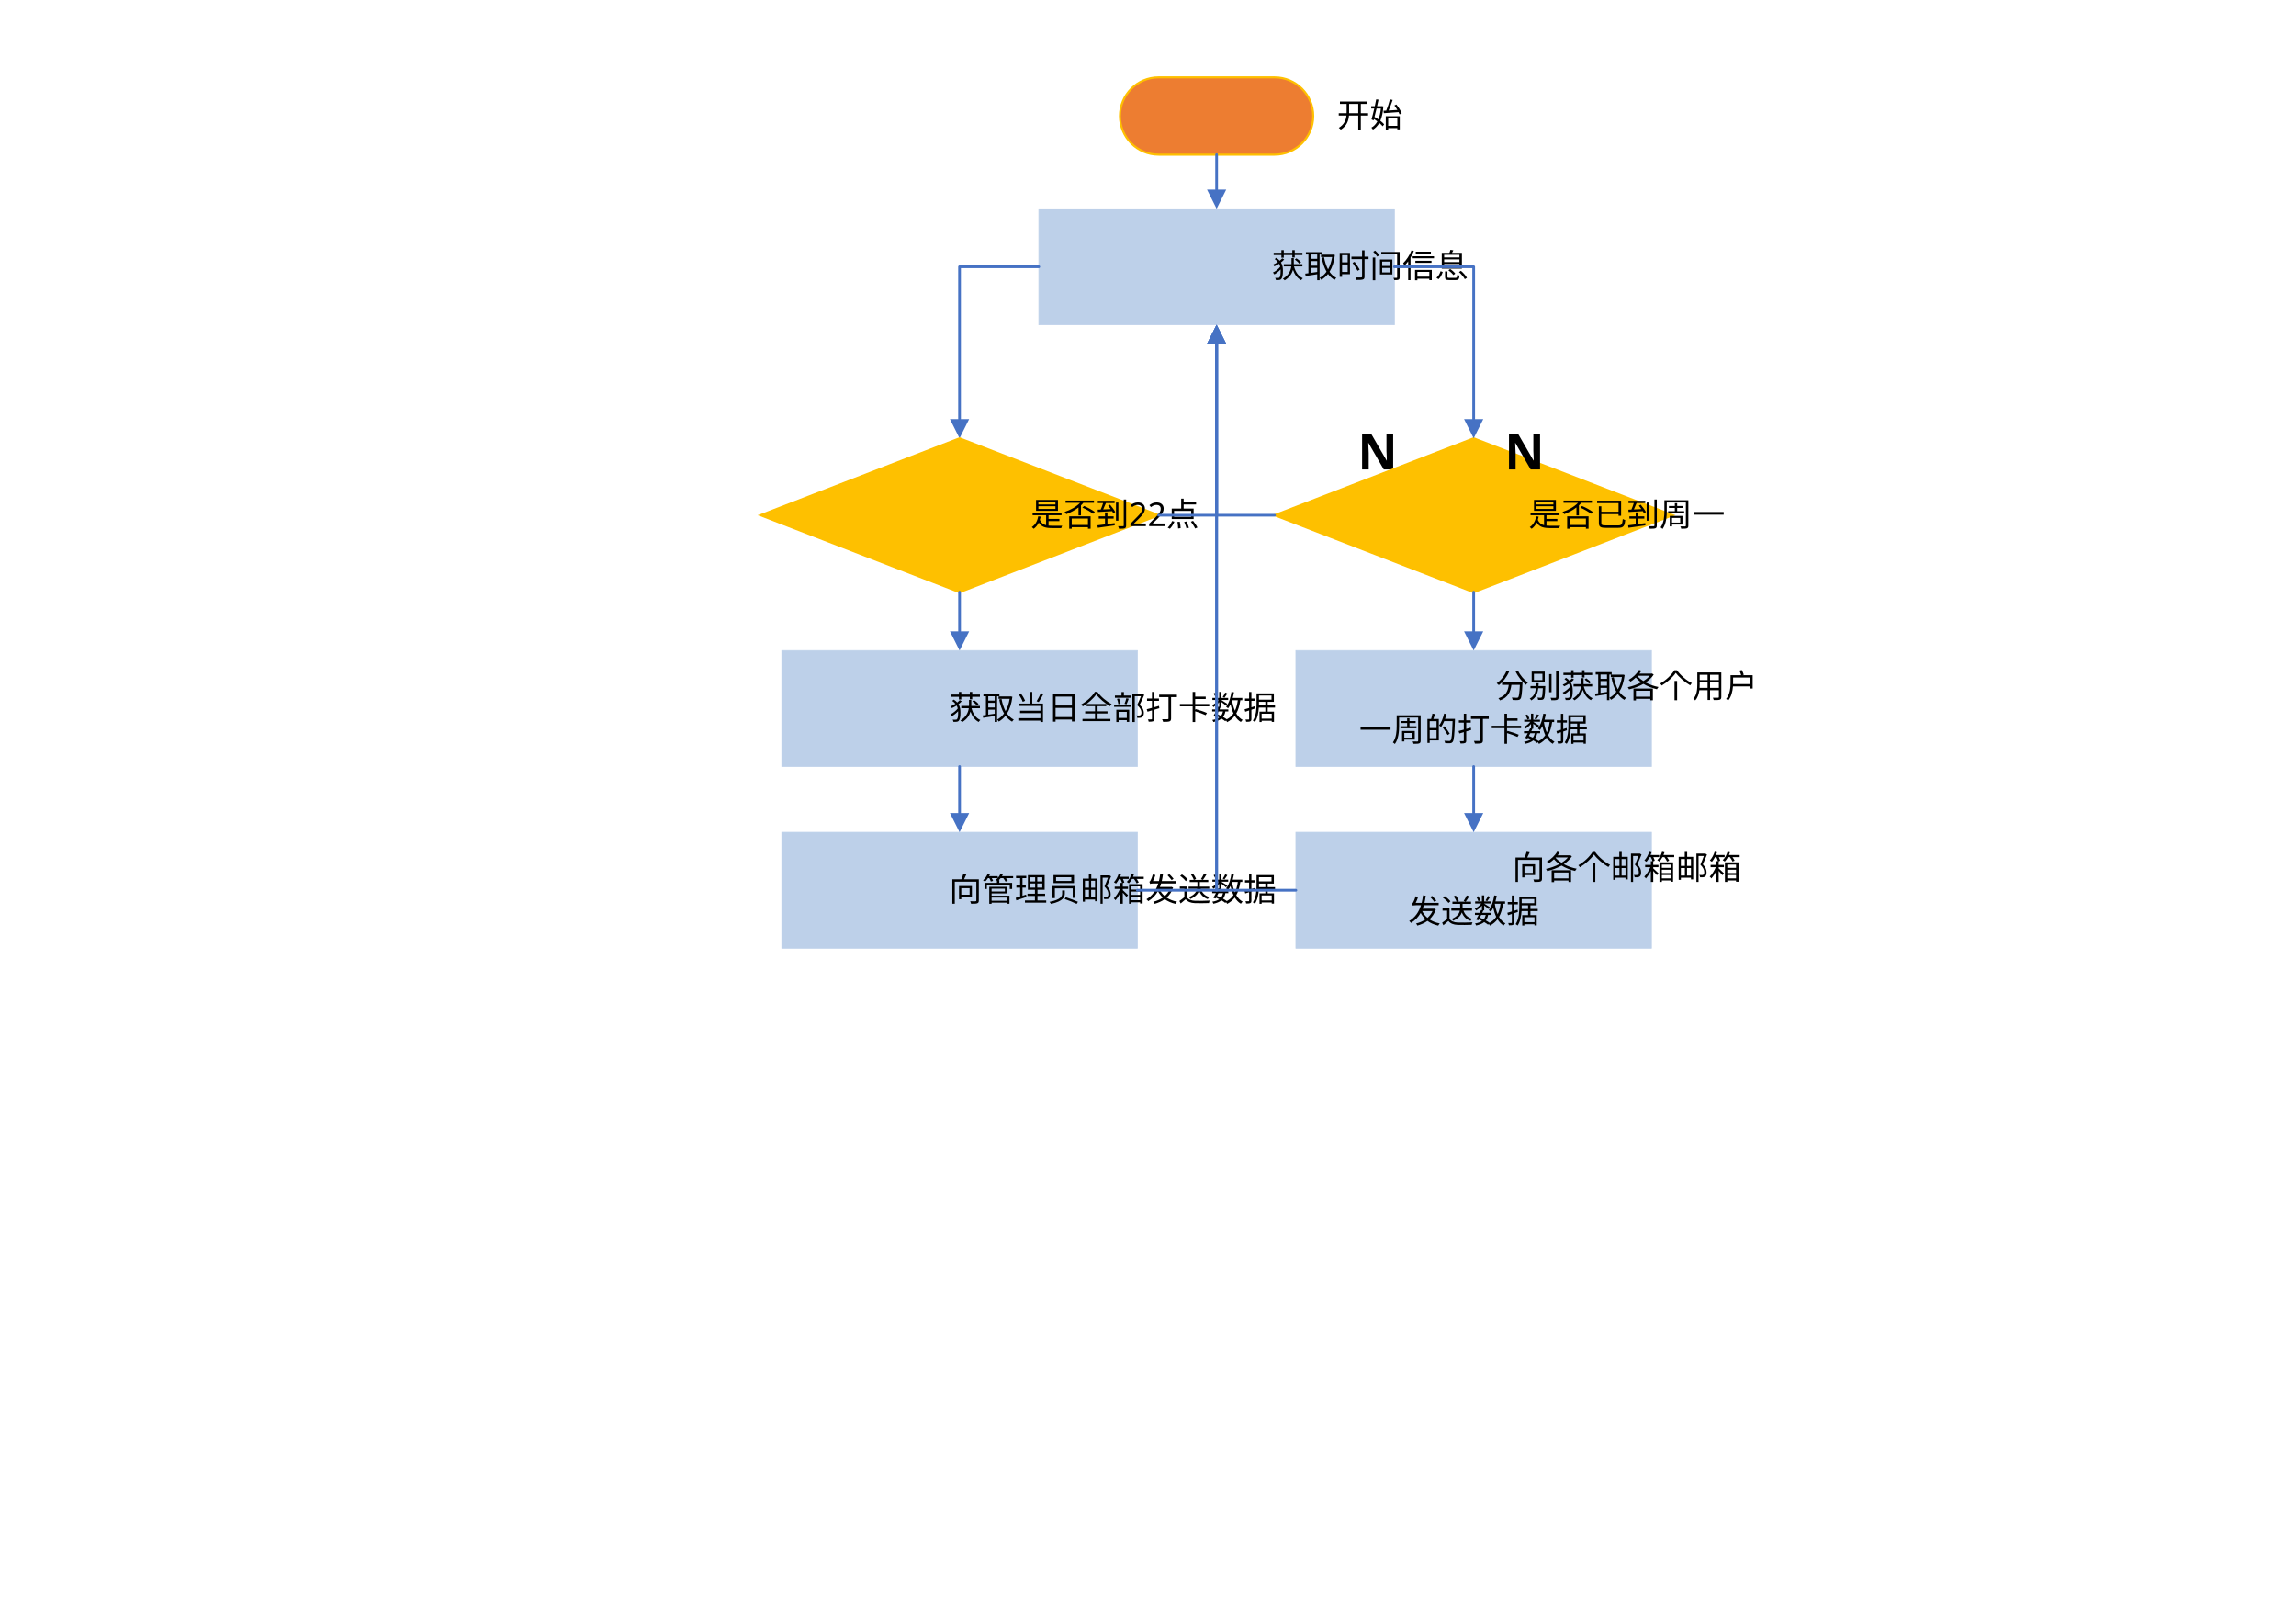
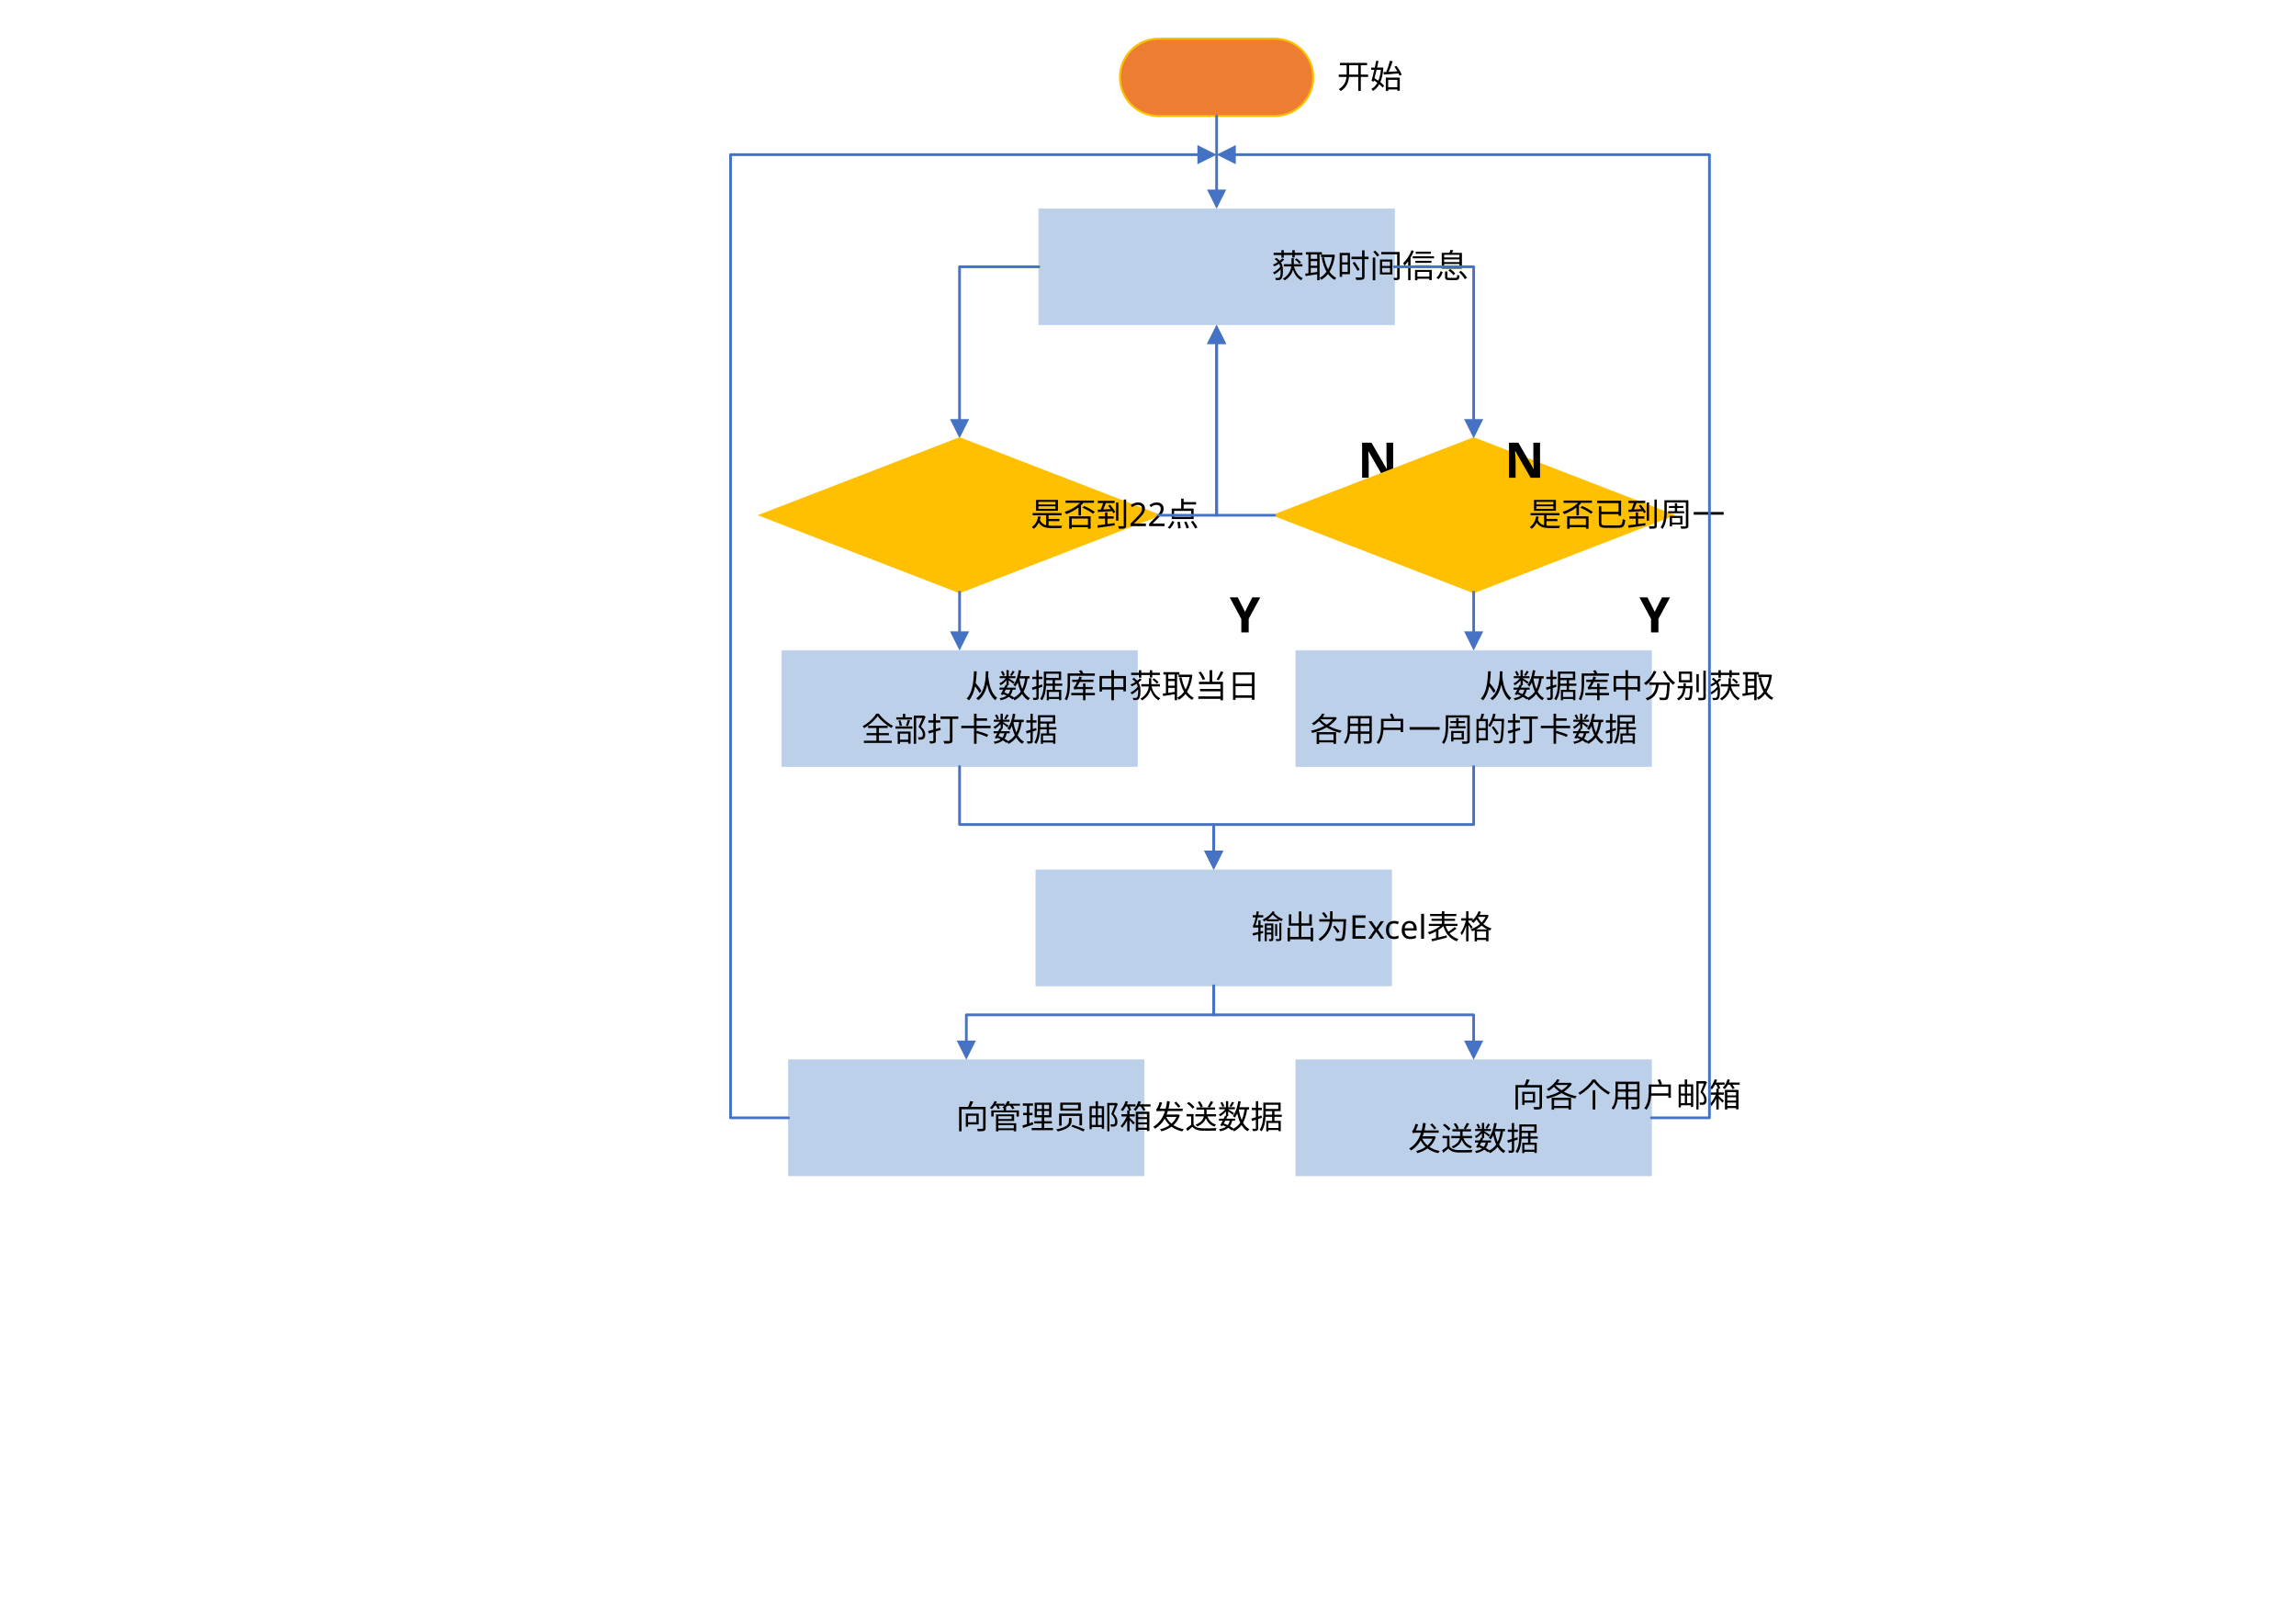
<svg xmlns="http://www.w3.org/2000/svg" xmlns:ns1="http://schemas.microsoft.com/visio/2003/SVGExtensions/" xmlns:xlink="http://www.w3.org/1999/xlink" width="11.693in" height="8.268in" viewBox="0 0 841.89 595.276" xml:space="preserve" color-interpolation-filters="sRGB" class="st11">
  <ns1:documentProperties ns1:langID="2052" ns1:metric="true" ns1:viewMarkup="false">
    <ns1:userDefs>
      <ns1:ud ns1:nameU="msvNoAutoConnect" ns1:val="VT0(0):26" />
    </ns1:userDefs>
  </ns1:documentProperties>
  <style type="text/css">
	
		.st1 {fill:#ed7d31;stroke:#fec000;stroke-width:0.75}
		.st2 {fill:#000000;font-family:黑体;font-size:1em}
		.st3 {fill:#bdd0e9;stroke:#bdd0e9;stroke-width:0.25}
		.st4 {marker-end:url(#mrkr4-12);stroke:#4672c4;stroke-linecap:round;stroke-linejoin:round;stroke-width:1}
		.st5 {fill:#4672c4;fill-opacity:1;stroke:#4672c4;stroke-opacity:1;stroke-width:0.284}
		.st6 {fill:#fec000;stroke:#fec000;stroke-width:0.75}
		.st7 {font-family:Calibri;font-size:1em}
		.st8 {fill:none;stroke:none;stroke-width:0.25}
		.st9 {fill:#000000;font-family:Calibri;font-size:1.5em;font-weight:bold}
		.st10 {font-size:1em}
		.st11 {fill:none;fill-rule:evenodd;font-size:12px;overflow:visible;stroke-linecap:square;stroke-miterlimit:3}
	
	</style>
  <defs id="Markers">
    <g id="lend4">
      <path d="M 2 1 L 0 0 L 2 -1 L 2 1 " style="stroke:none" />
    </g>
    <marker id="mrkr4-12" class="st5" ns1:arrowType="4" ns1:arrowSize="2" ns1:setback="7.04" refX="-7.04" orient="auto" markerUnits="strokeWidth" overflow="visible">
      <use xlink:href="#lend4" transform="scale(-3.52,-3.52) " />
    </marker>
  </defs>
  <g ns1:mID="0" ns1:index="1" ns1:groupContext="foregroundPage">
    <ns1:userDefs>
      <ns1:ud ns1:nameU="msvThemeOrder" ns1:val="VT0(0):26" />
    </ns1:userDefs>
    <ns1:pageProperties ns1:drawingScale="0.0393701" ns1:pageScale="0.0393701" ns1:drawingUnits="24" ns1:shadowOffsetX="8.50394" ns1:shadowOffsetY="-8.50394" />
    <ns1:layer ns1:name="流程图" ns1:index="0" />
    <ns1:layer ns1:name="连接线" ns1:index="1" />
-     <g id="shape1-1" ns1:mID="1" ns1:groupContext="shape" ns1:layerMember="0" transform="translate(410.669,-538.583)">
+     <g id="shape1-1" ns1:mID="1" ns1:groupContext="shape" ns1:layerMember="0" transform="translate(410.669,-552.756)">
      <ns1:custProps>
        <ns1:cp ns1:nameU="Cost" ns1:lbl="成本" ns1:prompt="" ns1:type="7" ns1:format="@" ns1:sortKey="" ns1:invis="false" ns1:ask="false" ns1:langID="2052" ns1:cal="0" />
        <ns1:cp ns1:nameU="ProcessNumber" ns1:lbl="进程编号" ns1:prompt="" ns1:type="2" ns1:format="" ns1:sortKey="" ns1:invis="false" ns1:ask="false" ns1:langID="2052" ns1:cal="0" />
        <ns1:cp ns1:nameU="Owner" ns1:lbl="所有者" ns1:prompt="" ns1:type="0" ns1:format="" ns1:sortKey="" ns1:invis="false" ns1:ask="false" ns1:langID="2052" ns1:cal="0" />
        <ns1:cp ns1:nameU="Function" ns1:lbl="函数" ns1:prompt="" ns1:type="0" ns1:format="" ns1:sortKey="" ns1:invis="false" ns1:ask="false" ns1:langID="2052" ns1:cal="0" ns1:val="VT4()" />
        <ns1:cp ns1:nameU="StartDate" ns1:lbl="开始日期" ns1:prompt="" ns1:type="5" ns1:format="" ns1:sortKey="" ns1:invis="false" ns1:ask="false" ns1:langID="2052" ns1:cal="0" />
        <ns1:cp ns1:nameU="EndDate" ns1:lbl="结束日期" ns1:prompt="" ns1:type="5" ns1:format="" ns1:sortKey="" ns1:invis="false" ns1:ask="false" ns1:langID="2052" ns1:cal="0" />
        <ns1:cp ns1:nameU="Status" ns1:lbl="状态" ns1:prompt="" ns1:type="4" ns1:format=";未开始;进行中;已完成;已推迟;正在等待输入" ns1:sortKey="" ns1:invis="false" ns1:ask="false" ns1:langID="2052" ns1:cal="0" ns1:val="VT4()" />
      </ns1:custProps>
      <ns1:userDefs>
        <ns1:ud ns1:nameU="visVersion" ns1:prompt="" ns1:val="VT0(15):26" />
        <ns1:ud ns1:nameU="DefaultWidth" ns1:prompt="" ns1:val="VT0(0.98425196850394):24" />
        <ns1:ud ns1:nameU="DefaultHeight" ns1:prompt="" ns1:val="VT0(0.39370078740157):24" />
        <ns1:ud ns1:nameU="ResizeTxtHeight" ns1:prompt="" ns1:val="VT0(0.39370078740157):24" />
      </ns1:userDefs>
      <ns1:textBlock ns1:margins="rect(2,2,2,2)" ns1:tabSpace="42.5197" />
      <ns1:textRect cx="35.433" cy="581.102" width="70.87" height="28.346" />
      <path d="M14.17 595.28 L56.69 595.28 A14.173 14.173 -180 0 0 56.69 566.93 L14.17 566.93 A14.173 14.173 -180 1 0 14.17        595.28 Z" class="st1" />
      <text x="23.43" y="585.1" class="st2" ns1:langID="2052">
        <ns1:paragraph ns1:horizAlign="1" />
        <ns1:tabList />开始</text>
    </g>
    <g id="shape13-4" ns1:mID="13" ns1:groupContext="shape" ns1:layerMember="0" transform="translate(380.905,-476.22)">
      <ns1:custProps>
        <ns1:cp ns1:nameU="Cost" ns1:lbl="成本" ns1:prompt="" ns1:type="7" ns1:format="@" ns1:sortKey="" ns1:invis="false" ns1:ask="false" ns1:langID="2052" ns1:cal="0" />
        <ns1:cp ns1:nameU="ProcessNumber" ns1:lbl="进程编号" ns1:prompt="" ns1:type="2" ns1:format="" ns1:sortKey="" ns1:invis="false" ns1:ask="false" ns1:langID="2052" ns1:cal="0" />
        <ns1:cp ns1:nameU="Owner" ns1:lbl="所有者" ns1:prompt="" ns1:type="0" ns1:format="" ns1:sortKey="" ns1:invis="false" ns1:ask="false" ns1:langID="2052" ns1:cal="0" />
        <ns1:cp ns1:nameU="Function" ns1:lbl="函数" ns1:prompt="" ns1:type="0" ns1:format="" ns1:sortKey="" ns1:invis="false" ns1:ask="false" ns1:langID="2052" ns1:cal="0" ns1:val="VT4()" />
        <ns1:cp ns1:nameU="StartDate" ns1:lbl="开始日期" ns1:prompt="" ns1:type="5" ns1:format="" ns1:sortKey="" ns1:invis="false" ns1:ask="false" ns1:langID="2052" ns1:cal="0" />
        <ns1:cp ns1:nameU="EndDate" ns1:lbl="结束日期" ns1:prompt="" ns1:type="5" ns1:format="" ns1:sortKey="" ns1:invis="false" ns1:ask="false" ns1:langID="2052" ns1:cal="0" />
        <ns1:cp ns1:nameU="Status" ns1:lbl="状态" ns1:prompt="" ns1:type="4" ns1:format=";未开始;进行中;已完成;已推迟;正在等待输入" ns1:sortKey="" ns1:invis="false" ns1:ask="false" ns1:langID="2052" ns1:cal="0" ns1:val="VT4()" />
      </ns1:custProps>
      <ns1:userDefs>
        <ns1:ud ns1:nameU="visVersion" ns1:prompt="" ns1:val="VT0(15):26" />
        <ns1:ud ns1:nameU="DefaultWidth" ns1:prompt="" ns1:val="VT0(0.98425196850394):24" />
        <ns1:ud ns1:nameU="DefaultHeight" ns1:prompt="" ns1:val="VT0(0.59055118110236):24" />
        <ns1:ud ns1:nameU="ResizeTxtHeight" ns1:prompt="" ns1:val="VT0(0.59055118110236):24" />
      </ns1:userDefs>
      <ns1:textBlock ns1:margins="rect(2,2,2,2)" ns1:tabSpace="42.5197" />
      <ns1:textRect cx="65.197" cy="574.016" width="130.4" height="42.52" />
      <rect x="0" y="552.756" width="130.394" height="42.52" class="st3" />
      <text x="29.2" y="578.01" class="st2" ns1:langID="2052">
        <ns1:paragraph ns1:horizAlign="1" />
        <ns1:tabList />获取时间信息</text>
    </g>
    <g id="shape17-7" ns1:mID="17" ns1:groupContext="shape" ns1:layerMember="1" transform="translate(380.905,-497.48)">
      <path d="M0 595.28 L-29.06 595.28 L-29.06 651.12" class="st4" />
    </g>
    <g id="shape36-13" ns1:mID="36" ns1:groupContext="shape" ns1:layerMember="0" transform="translate(278.858,-378.189)">
      <ns1:custProps>
        <ns1:cp ns1:nameU="Cost" ns1:lbl="成本" ns1:prompt="" ns1:type="7" ns1:format="@" ns1:sortKey="" ns1:invis="false" ns1:ask="false" ns1:langID="2052" ns1:cal="0" />
        <ns1:cp ns1:nameU="ProcessNumber" ns1:lbl="进程编号" ns1:prompt="" ns1:type="2" ns1:format="" ns1:sortKey="" ns1:invis="false" ns1:ask="false" ns1:langID="2052" ns1:cal="0" />
        <ns1:cp ns1:nameU="Owner" ns1:lbl="所有者" ns1:prompt="" ns1:type="0" ns1:format="" ns1:sortKey="" ns1:invis="false" ns1:ask="false" ns1:langID="2052" ns1:cal="0" />
        <ns1:cp ns1:nameU="Function" ns1:lbl="函数" ns1:prompt="" ns1:type="0" ns1:format="" ns1:sortKey="" ns1:invis="false" ns1:ask="false" ns1:langID="2052" ns1:cal="0" ns1:val="VT4()" />
        <ns1:cp ns1:nameU="StartDate" ns1:lbl="开始日期" ns1:prompt="" ns1:type="5" ns1:format="" ns1:sortKey="" ns1:invis="false" ns1:ask="false" ns1:langID="2052" ns1:cal="0" />
        <ns1:cp ns1:nameU="EndDate" ns1:lbl="结束日期" ns1:prompt="" ns1:type="5" ns1:format="" ns1:sortKey="" ns1:invis="false" ns1:ask="false" ns1:langID="2052" ns1:cal="0" />
        <ns1:cp ns1:nameU="Status" ns1:lbl="状态" ns1:prompt="" ns1:type="4" ns1:format=";未开始;进行中;已完成;已推迟;正在等待输入" ns1:sortKey="" ns1:invis="false" ns1:ask="false" ns1:langID="2052" ns1:cal="0" ns1:val="VT4()" />
      </ns1:custProps>
      <ns1:userDefs>
        <ns1:ud ns1:nameU="visVersion" ns1:prompt="" ns1:val="VT0(15):26" />
        <ns1:ud ns1:nameU="DefaultWidth" ns1:prompt="" ns1:val="VT0(0.98425196850394):24" />
        <ns1:ud ns1:nameU="DefaultHeight" ns1:prompt="" ns1:val="VT0(0.59055118110236):24" />
        <ns1:ud ns1:nameU="ResizeTxtHeight" ns1:prompt="" ns1:val="VT0(0.59055118110236):24" />
      </ns1:userDefs>
      <ns1:textBlock ns1:margins="rect(2,2,2,2)" ns1:tabSpace="42.5197" />
      <ns1:textRect cx="72.992" cy="567.074" width="121.66" height="42.302" />
      <path d="M0 567.07 L72.99 538.87 L145.98 567.07 L72.99 595.28 L0 567.07 Z" class="st6" />
      <text x="42.91" y="571.07" class="st2" ns1:langID="2052">
        <ns1:paragraph ns1:horizAlign="1" />
        <ns1:tabList />是否到<tspan class="st7">22</tspan>点</text>
    </g>
-     <g id="shape47-17" ns1:mID="47" ns1:groupContext="shape" transform="translate(405.354,-422.592)">
+     <g id="shape47-17" ns1:mID="47" ns1:groupContext="shape" transform="translate(405.354,-419.528)">
      <ns1:textBlock ns1:margins="rect(2,2,2,2)" ns1:tabSpace="42.5197" />
      <ns1:textRect cx="14.173" cy="589.276" width="28.35" height="12" />
      <rect x="0" y="583.276" width="28.346" height="12" class="st8" />
      <text x="8.24" y="594.68" class="st9" ns1:langID="2052">
        <ns1:paragraph ns1:horizAlign="1" />
        <ns1:tabList />N</text>
    </g>
    <g id="shape48-20" ns1:mID="48" ns1:groupContext="shape" ns1:layerMember="0" transform="translate(286.654,-314.264)">
      <ns1:custProps>
        <ns1:cp ns1:nameU="Cost" ns1:lbl="成本" ns1:prompt="" ns1:type="7" ns1:format="@" ns1:sortKey="" ns1:invis="false" ns1:ask="false" ns1:langID="2052" ns1:cal="0" />
        <ns1:cp ns1:nameU="ProcessNumber" ns1:lbl="进程编号" ns1:prompt="" ns1:type="2" ns1:format="" ns1:sortKey="" ns1:invis="false" ns1:ask="false" ns1:langID="2052" ns1:cal="0" />
        <ns1:cp ns1:nameU="Owner" ns1:lbl="所有者" ns1:prompt="" ns1:type="0" ns1:format="" ns1:sortKey="" ns1:invis="false" ns1:ask="false" ns1:langID="2052" ns1:cal="0" />
        <ns1:cp ns1:nameU="Function" ns1:lbl="函数" ns1:prompt="" ns1:type="0" ns1:format="" ns1:sortKey="" ns1:invis="false" ns1:ask="false" ns1:langID="2052" ns1:cal="0" ns1:val="VT4()" />
        <ns1:cp ns1:nameU="StartDate" ns1:lbl="开始日期" ns1:prompt="" ns1:type="5" ns1:format="" ns1:sortKey="" ns1:invis="false" ns1:ask="false" ns1:langID="2052" ns1:cal="0" />
        <ns1:cp ns1:nameU="EndDate" ns1:lbl="结束日期" ns1:prompt="" ns1:type="5" ns1:format="" ns1:sortKey="" ns1:invis="false" ns1:ask="false" ns1:langID="2052" ns1:cal="0" />
        <ns1:cp ns1:nameU="Status" ns1:lbl="状态" ns1:prompt="" ns1:type="4" ns1:format=";未开始;进行中;已完成;已推迟;正在等待输入" ns1:sortKey="" ns1:invis="false" ns1:ask="false" ns1:langID="2052" ns1:cal="0" ns1:val="VT4()" />
      </ns1:custProps>
      <ns1:userDefs>
        <ns1:ud ns1:nameU="visVersion" ns1:prompt="" ns1:val="VT0(15):26" />
        <ns1:ud ns1:nameU="DefaultWidth" ns1:prompt="" ns1:val="VT0(0.98425196850394):24" />
        <ns1:ud ns1:nameU="DefaultHeight" ns1:prompt="" ns1:val="VT0(0.59055118110236):24" />
        <ns1:ud ns1:nameU="ResizeTxtHeight" ns1:prompt="" ns1:val="VT0(0.59055118110236):24" />
      </ns1:userDefs>
      <ns1:textBlock ns1:margins="rect(2,2,2,2)" ns1:tabSpace="42.5197" />
      <ns1:textRect cx="65.197" cy="574.016" width="130.4" height="42.52" />
      <rect x="0" y="552.756" width="130.394" height="42.52" class="st3" />
+       <text x="11.2" y="570.02" class="st2" ns1:langID="2052">
+         <ns1:paragraph ns1:horizAlign="1" />
+         <ns1:tabList />从数据库中获取当日<ns1:newlineChar />
+         <tspan x="29.2" dy="1.331em" class="st10">全部打卡数据</tspan>
+       </text>
+     </g>
+     <g id="shape49-24" ns1:mID="49" ns1:groupContext="shape" ns1:layerMember="1" transform="translate(344.764,-378.189)">
+       <path d="M7.09 595.28 L7.09 609.64" class="st4" />
+     </g>
+     <g id="shape50-29" ns1:mID="50" ns1:groupContext="shape" ns1:layerMember="0" transform="translate(289.134,-164.224)">
+       <ns1:custProps>
+         <ns1:cp ns1:nameU="Cost" ns1:lbl="成本" ns1:prompt="" ns1:type="7" ns1:format="@" ns1:sortKey="" ns1:invis="false" ns1:ask="false" ns1:langID="2052" ns1:cal="0" />
+         <ns1:cp ns1:nameU="ProcessNumber" ns1:lbl="进程编号" ns1:prompt="" ns1:type="2" ns1:format="" ns1:sortKey="" ns1:invis="false" ns1:ask="false" ns1:langID="2052" ns1:cal="0" />
+         <ns1:cp ns1:nameU="Owner" ns1:lbl="所有者" ns1:prompt="" ns1:type="0" ns1:format="" ns1:sortKey="" ns1:invis="false" ns1:ask="false" ns1:langID="2052" ns1:cal="0" />
+         <ns1:cp ns1:nameU="Function" ns1:lbl="函数" ns1:prompt="" ns1:type="0" ns1:format="" ns1:sortKey="" ns1:invis="false" ns1:ask="false" ns1:langID="2052" ns1:cal="0" ns1:val="VT4()" />
+         <ns1:cp ns1:nameU="StartDate" ns1:lbl="开始日期" ns1:prompt="" ns1:type="5" ns1:format="" ns1:sortKey="" ns1:invis="false" ns1:ask="false" ns1:langID="2052" ns1:cal="0" />
+         <ns1:cp ns1:nameU="EndDate" ns1:lbl="结束日期" ns1:prompt="" ns1:type="5" ns1:format="" ns1:sortKey="" ns1:invis="false" ns1:ask="false" ns1:langID="2052" ns1:cal="0" />
+         <ns1:cp ns1:nameU="Status" ns1:lbl="状态" ns1:prompt="" ns1:type="4" ns1:format=";未开始;进行中;已完成;已推迟;正在等待输入" ns1:sortKey="" ns1:invis="false" ns1:ask="false" ns1:langID="2052" ns1:cal="0" ns1:val="VT4()" />
+       </ns1:custProps>
+       <ns1:userDefs>
+         <ns1:ud ns1:nameU="visVersion" ns1:prompt="" ns1:val="VT0(15):26" />
+         <ns1:ud ns1:nameU="DefaultWidth" ns1:prompt="" ns1:val="VT0(0.98425196850394):24" />
+         <ns1:ud ns1:nameU="DefaultHeight" ns1:prompt="" ns1:val="VT0(0.59055118110236):24" />
+         <ns1:ud ns1:nameU="ResizeTxtHeight" ns1:prompt="" ns1:val="VT0(0.59055118110236):24" />
+       </ns1:userDefs>
+       <ns1:textBlock ns1:margins="rect(2,2,2,2)" ns1:tabSpace="42.5197" />
+       <ns1:textRect cx="65.197" cy="574.016" width="130.4" height="42.52" />
+       <rect x="0" y="552.756" width="130.394" height="42.52" class="st3" />
      <text x="5.2" y="578.01" class="st2" ns1:langID="2052">
        <ns1:paragraph ns1:horizAlign="1" />
-         <ns1:tabList />获取当日全部打卡数据</text>
-     </g>
-     <g id="shape49-23" ns1:mID="49" ns1:groupContext="shape" ns1:layerMember="1" transform="translate(344.764,-378.189)">
-       <path d="M7.09 595.28 L7.09 609.64" class="st4" />
-     </g>
-     <g id="shape50-28" ns1:mID="50" ns1:groupContext="shape" ns1:layerMember="0" transform="translate(286.654,-247.65)">
-       <ns1:custProps>
-         <ns1:cp ns1:nameU="Cost" ns1:lbl="成本" ns1:prompt="" ns1:type="7" ns1:format="@" ns1:sortKey="" ns1:invis="false" ns1:ask="false" ns1:langID="2052" ns1:cal="0" />
-         <ns1:cp ns1:nameU="ProcessNumber" ns1:lbl="进程编号" ns1:prompt="" ns1:type="2" ns1:format="" ns1:sortKey="" ns1:invis="false" ns1:ask="false" ns1:langID="2052" ns1:cal="0" />
-         <ns1:cp ns1:nameU="Owner" ns1:lbl="所有者" ns1:prompt="" ns1:type="0" ns1:format="" ns1:sortKey="" ns1:invis="false" ns1:ask="false" ns1:langID="2052" ns1:cal="0" />
-         <ns1:cp ns1:nameU="Function" ns1:lbl="函数" ns1:prompt="" ns1:type="0" ns1:format="" ns1:sortKey="" ns1:invis="false" ns1:ask="false" ns1:langID="2052" ns1:cal="0" ns1:val="VT4()" />
-         <ns1:cp ns1:nameU="StartDate" ns1:lbl="开始日期" ns1:prompt="" ns1:type="5" ns1:format="" ns1:sortKey="" ns1:invis="false" ns1:ask="false" ns1:langID="2052" ns1:cal="0" />
-         <ns1:cp ns1:nameU="EndDate" ns1:lbl="结束日期" ns1:prompt="" ns1:type="5" ns1:format="" ns1:sortKey="" ns1:invis="false" ns1:ask="false" ns1:langID="2052" ns1:cal="0" />
-         <ns1:cp ns1:nameU="Status" ns1:lbl="状态" ns1:prompt="" ns1:type="4" ns1:format=";未开始;进行中;已完成;已推迟;正在等待输入" ns1:sortKey="" ns1:invis="false" ns1:ask="false" ns1:langID="2052" ns1:cal="0" ns1:val="VT4()" />
-       </ns1:custProps>
-       <ns1:userDefs>
-         <ns1:ud ns1:nameU="visVersion" ns1:prompt="" ns1:val="VT0(15):26" />
-         <ns1:ud ns1:nameU="DefaultWidth" ns1:prompt="" ns1:val="VT0(0.98425196850394):24" />
-         <ns1:ud ns1:nameU="DefaultHeight" ns1:prompt="" ns1:val="VT0(0.59055118110236):24" />
-         <ns1:ud ns1:nameU="ResizeTxtHeight" ns1:prompt="" ns1:val="VT0(0.59055118110236):24" />
-       </ns1:userDefs>
-       <ns1:textBlock ns1:margins="rect(2,2,2,2)" ns1:tabSpace="42.5197" />
-       <ns1:textRect cx="65.197" cy="574.016" width="130.4" height="42.52" />
-       <rect x="0" y="552.756" width="130.394" height="42.52" class="st3" />
-       <text x="5.2" y="578.01" class="st2" ns1:langID="2052">
-         <ns1:paragraph ns1:horizAlign="1" />
        <ns1:tabList />向管理员邮箱发送数据</text>
    </g>
-     <g id="shape51-31" ns1:mID="51" ns1:groupContext="shape" ns1:layerMember="1" transform="translate(344.764,-314.264)">
-       <path d="M7.09 595.28 L7.09 612.33" class="st4" />
-     </g>
-     <g id="shape52-36" ns1:mID="52" ns1:groupContext="shape" ns1:layerMember="0" transform="translate(467.362,-378.189)">
+     <g id="shape52-32" ns1:mID="52" ns1:groupContext="shape" ns1:layerMember="0" transform="translate(467.362,-378.189)">
      <ns1:custProps>
        <ns1:cp ns1:nameU="Cost" ns1:lbl="成本" ns1:prompt="" ns1:type="7" ns1:format="@" ns1:sortKey="" ns1:invis="false" ns1:ask="false" ns1:langID="2052" ns1:cal="0" />
        <ns1:cp ns1:nameU="ProcessNumber" ns1:lbl="进程编号" ns1:prompt="" ns1:type="2" ns1:format="" ns1:sortKey="" ns1:invis="false" ns1:ask="false" ns1:langID="2052" ns1:cal="0" />
        <ns1:cp ns1:nameU="Owner" ns1:lbl="所有者" ns1:prompt="" ns1:type="0" ns1:format="" ns1:sortKey="" ns1:invis="false" ns1:ask="false" ns1:langID="2052" ns1:cal="0" />
        <ns1:cp ns1:nameU="Function" ns1:lbl="函数" ns1:prompt="" ns1:type="0" ns1:format="" ns1:sortKey="" ns1:invis="false" ns1:ask="false" ns1:langID="2052" ns1:cal="0" ns1:val="VT4()" />
        <ns1:cp ns1:nameU="StartDate" ns1:lbl="开始日期" ns1:prompt="" ns1:type="5" ns1:format="" ns1:sortKey="" ns1:invis="false" ns1:ask="false" ns1:langID="2052" ns1:cal="0" />
        <ns1:cp ns1:nameU="EndDate" ns1:lbl="结束日期" ns1:prompt="" ns1:type="5" ns1:format="" ns1:sortKey="" ns1:invis="false" ns1:ask="false" ns1:langID="2052" ns1:cal="0" />
        <ns1:cp ns1:nameU="Status" ns1:lbl="状态" ns1:prompt="" ns1:type="4" ns1:format=";未开始;进行中;已完成;已推迟;正在等待输入" ns1:sortKey="" ns1:invis="false" ns1:ask="false" ns1:langID="2052" ns1:cal="0" ns1:val="VT4()" />
      </ns1:custProps>
      <ns1:userDefs>
        <ns1:ud ns1:nameU="visVersion" ns1:prompt="" ns1:val="VT0(15):26" />
        <ns1:ud ns1:nameU="DefaultWidth" ns1:prompt="" ns1:val="VT0(0.98425196850394):24" />
        <ns1:ud ns1:nameU="DefaultHeight" ns1:prompt="" ns1:val="VT0(0.59055118110236):24" />
        <ns1:ud ns1:nameU="ResizeTxtHeight" ns1:prompt="" ns1:val="VT0(0.59055118110236):24" />
      </ns1:userDefs>
      <ns1:textBlock ns1:margins="rect(2,2,2,2)" ns1:tabSpace="42.5197" />
      <ns1:textRect cx="72.992" cy="567.074" width="121.66" height="42.302" />
      <path d="M0 567.07 L72.99 538.87 L145.98 567.07 L72.99 595.28 L0 567.07 Z" class="st6" />
      <text x="36.99" y="571.07" class="st2" ns1:langID="2052">
        <ns1:paragraph ns1:horizAlign="1" />
        <ns1:tabList />是否已到周一</text>
    </g>
-     <g id="shape54-39" ns1:mID="54" ns1:groupContext="shape" ns1:layerMember="0" transform="translate(475.157,-314.264)">
-       <ns1:custProps>
-         <ns1:cp ns1:nameU="Cost" ns1:lbl="成本" ns1:prompt="" ns1:type="7" ns1:format="@" ns1:sortKey="" ns1:invis="false" ns1:ask="false" ns1:langID="2052" ns1:cal="0" />
-         <ns1:cp ns1:nameU="ProcessNumber" ns1:lbl="进程编号" ns1:prompt="" ns1:type="2" ns1:format="" ns1:sortKey="" ns1:invis="false" ns1:ask="false" ns1:langID="2052" ns1:cal="0" />
-         <ns1:cp ns1:nameU="Owner" ns1:lbl="所有者" ns1:prompt="" ns1:type="0" ns1:format="" ns1:sortKey="" ns1:invis="false" ns1:ask="false" ns1:langID="2052" ns1:cal="0" />
-         <ns1:cp ns1:nameU="Function" ns1:lbl="函数" ns1:prompt="" ns1:type="0" ns1:format="" ns1:sortKey="" ns1:invis="false" ns1:ask="false" ns1:langID="2052" ns1:cal="0" ns1:val="VT4()" />
-         <ns1:cp ns1:nameU="StartDate" ns1:lbl="开始日期" ns1:prompt="" ns1:type="5" ns1:format="" ns1:sortKey="" ns1:invis="false" ns1:ask="false" ns1:langID="2052" ns1:cal="0" />
-         <ns1:cp ns1:nameU="EndDate" ns1:lbl="结束日期" ns1:prompt="" ns1:type="5" ns1:format="" ns1:sortKey="" ns1:invis="false" ns1:ask="false" ns1:langID="2052" ns1:cal="0" />
-         <ns1:cp ns1:nameU="Status" ns1:lbl="状态" ns1:prompt="" ns1:type="4" ns1:format=";未开始;进行中;已完成;已推迟;正在等待输入" ns1:sortKey="" ns1:invis="false" ns1:ask="false" ns1:langID="2052" ns1:cal="0" ns1:val="VT4()" />
-       </ns1:custProps>
-       <ns1:userDefs>
-         <ns1:ud ns1:nameU="visVersion" ns1:prompt="" ns1:val="VT0(15):26" />
-         <ns1:ud ns1:nameU="DefaultWidth" ns1:prompt="" ns1:val="VT0(0.98425196850394):24" />
-         <ns1:ud ns1:nameU="DefaultHeight" ns1:prompt="" ns1:val="VT0(0.59055118110236):24" />
-         <ns1:ud ns1:nameU="ResizeTxtHeight" ns1:prompt="" ns1:val="VT0(0.59055118110236):24" />
-       </ns1:userDefs>
-       <ns1:textBlock ns1:margins="rect(2,2,2,2)" ns1:tabSpace="42.5197" />
-       <ns1:textRect cx="65.197" cy="574.016" width="130.4" height="42.52" />
-       <rect x="0" y="552.756" width="130.394" height="42.52" class="st3" />
-       <text x="17.2" y="570.02" class="st2" ns1:langID="2052">
-         <ns1:paragraph ns1:horizAlign="1" />
-         <ns1:tabList />分别获取各个用户<ns1:newlineChar />
-         <tspan x="23.2" dy="1.331em" class="st10">一周的打卡数据</tspan>
+     <g id="shape54-35" ns1:mID="54" ns1:groupContext="shape" ns1:layerMember="0" transform="translate(475.157,-314.264)">
+       <ns1:custProps>
+         <ns1:cp ns1:nameU="Cost" ns1:lbl="成本" ns1:prompt="" ns1:type="7" ns1:format="@" ns1:sortKey="" ns1:invis="false" ns1:ask="false" ns1:langID="2052" ns1:cal="0" />
+         <ns1:cp ns1:nameU="ProcessNumber" ns1:lbl="进程编号" ns1:prompt="" ns1:type="2" ns1:format="" ns1:sortKey="" ns1:invis="false" ns1:ask="false" ns1:langID="2052" ns1:cal="0" />
+         <ns1:cp ns1:nameU="Owner" ns1:lbl="所有者" ns1:prompt="" ns1:type="0" ns1:format="" ns1:sortKey="" ns1:invis="false" ns1:ask="false" ns1:langID="2052" ns1:cal="0" />
+         <ns1:cp ns1:nameU="Function" ns1:lbl="函数" ns1:prompt="" ns1:type="0" ns1:format="" ns1:sortKey="" ns1:invis="false" ns1:ask="false" ns1:langID="2052" ns1:cal="0" ns1:val="VT4()" />
+         <ns1:cp ns1:nameU="StartDate" ns1:lbl="开始日期" ns1:prompt="" ns1:type="5" ns1:format="" ns1:sortKey="" ns1:invis="false" ns1:ask="false" ns1:langID="2052" ns1:cal="0" />
+         <ns1:cp ns1:nameU="EndDate" ns1:lbl="结束日期" ns1:prompt="" ns1:type="5" ns1:format="" ns1:sortKey="" ns1:invis="false" ns1:ask="false" ns1:langID="2052" ns1:cal="0" />
+         <ns1:cp ns1:nameU="Status" ns1:lbl="状态" ns1:prompt="" ns1:type="4" ns1:format=";未开始;进行中;已完成;已推迟;正在等待输入" ns1:sortKey="" ns1:invis="false" ns1:ask="false" ns1:langID="2052" ns1:cal="0" ns1:val="VT4()" />
+       </ns1:custProps>
+       <ns1:userDefs>
+         <ns1:ud ns1:nameU="visVersion" ns1:prompt="" ns1:val="VT0(15):26" />
+         <ns1:ud ns1:nameU="DefaultWidth" ns1:prompt="" ns1:val="VT0(0.98425196850394):24" />
+         <ns1:ud ns1:nameU="DefaultHeight" ns1:prompt="" ns1:val="VT0(0.59055118110236):24" />
+         <ns1:ud ns1:nameU="ResizeTxtHeight" ns1:prompt="" ns1:val="VT0(0.59055118110236):24" />
+       </ns1:userDefs>
+       <ns1:textBlock ns1:margins="rect(2,2,2,2)" ns1:tabSpace="42.5197" />
+       <ns1:textRect cx="65.197" cy="574.016" width="130.4" height="42.52" />
+       <rect x="0" y="552.756" width="130.394" height="42.52" class="st3" />
+       <text x="11.2" y="570.02" class="st2" ns1:langID="2052">
+         <ns1:paragraph ns1:horizAlign="1" />
+         <ns1:tabList />从数据库中分别获取<ns1:newlineChar />
+         <tspan x="5.2" dy="1.331em" class="st10">各用户一周的打卡数据</tspan>
      </text>
    </g>
-     <g id="shape55-43" ns1:mID="55" ns1:groupContext="shape" ns1:layerMember="1" transform="translate(533.268,-378.189)">
+     <g id="shape55-39" ns1:mID="55" ns1:groupContext="shape" ns1:layerMember="1" transform="translate(533.268,-378.189)">
      <path d="M7.09 595.28 L7.09 609.64" class="st4" />
    </g>
-     <g id="shape56-48" ns1:mID="56" ns1:groupContext="shape" ns1:layerMember="0" transform="translate(475.157,-247.65)">
+     <g id="shape56-44" ns1:mID="56" ns1:groupContext="shape" ns1:layerMember="0" transform="translate(475.157,-164.224)">
      <ns1:custProps>
        <ns1:cp ns1:nameU="Cost" ns1:lbl="成本" ns1:prompt="" ns1:type="7" ns1:format="@" ns1:sortKey="" ns1:invis="false" ns1:ask="false" ns1:langID="2052" ns1:cal="0" />
        <ns1:cp ns1:nameU="ProcessNumber" ns1:lbl="进程编号" ns1:prompt="" ns1:type="2" ns1:format="" ns1:sortKey="" ns1:invis="false" ns1:ask="false" ns1:langID="2052" ns1:cal="0" />
        <ns1:cp ns1:nameU="Owner" ns1:lbl="所有者" ns1:prompt="" ns1:type="0" ns1:format="" ns1:sortKey="" ns1:invis="false" ns1:ask="false" ns1:langID="2052" ns1:cal="0" />
        <ns1:cp ns1:nameU="Function" ns1:lbl="函数" ns1:prompt="" ns1:type="0" ns1:format="" ns1:sortKey="" ns1:invis="false" ns1:ask="false" ns1:langID="2052" ns1:cal="0" ns1:val="VT4()" />
        <ns1:cp ns1:nameU="StartDate" ns1:lbl="开始日期" ns1:prompt="" ns1:type="5" ns1:format="" ns1:sortKey="" ns1:invis="false" ns1:ask="false" ns1:langID="2052" ns1:cal="0" />
        <ns1:cp ns1:nameU="EndDate" ns1:lbl="结束日期" ns1:prompt="" ns1:type="5" ns1:format="" ns1:sortKey="" ns1:invis="false" ns1:ask="false" ns1:langID="2052" ns1:cal="0" />
        <ns1:cp ns1:nameU="Status" ns1:lbl="状态" ns1:prompt="" ns1:type="4" ns1:format=";未开始;进行中;已完成;已推迟;正在等待输入" ns1:sortKey="" ns1:invis="false" ns1:ask="false" ns1:langID="2052" ns1:cal="0" ns1:val="VT4()" />
      </ns1:custProps>
      <ns1:userDefs>
        <ns1:ud ns1:nameU="visVersion" ns1:prompt="" ns1:val="VT0(15):26" />
        <ns1:ud ns1:nameU="DefaultWidth" ns1:prompt="" ns1:val="VT0(0.98425196850394):24" />
        <ns1:ud ns1:nameU="DefaultHeight" ns1:prompt="" ns1:val="VT0(0.59055118110236):24" />
        <ns1:ud ns1:nameU="ResizeTxtHeight" ns1:prompt="" ns1:val="VT0(0.59055118110236):24" />
      </ns1:userDefs>
      <ns1:textBlock ns1:margins="rect(2,2,2,2)" ns1:tabSpace="42.5197" />
      <ns1:textRect cx="65.197" cy="574.016" width="130.4" height="42.52" />
      <rect x="0" y="552.756" width="130.394" height="42.52" class="st3" />
      <text x="23.2" y="570.02" class="st2" ns1:langID="2052">
        <ns1:paragraph ns1:horizAlign="1" />
-         <ns1:tabList />向各个邮箱邮箱<ns1:newlineChar />
+         <ns1:tabList />向各个用户邮箱<ns1:newlineChar />
        <tspan x="41.2" dy="1.331em" class="st10">发送数据</tspan>
      </text>
    </g>
-     <g id="shape57-52" ns1:mID="57" ns1:groupContext="shape" ns1:layerMember="1" transform="translate(533.268,-314.264)">
-       <path d="M7.09 595.28 L7.09 612.33" class="st4" />
-     </g>
-     <g id="shape58-57" ns1:mID="58" ns1:groupContext="shape" ns1:layerMember="1" transform="translate(511.299,-497.48)">
+     <g id="shape58-48" ns1:mID="58" ns1:groupContext="shape" ns1:layerMember="1" transform="translate(511.299,-497.48)">
      <path d="M0 595.28 L29.06 595.28 L29.06 651.12" class="st4" />
    </g>
-     <g id="shape59-62" ns1:mID="59" ns1:groupContext="shape" ns1:layerMember="1" transform="translate(439.016,-538.583)">
-       <path d="M7.09 595.28 L7.09 608.08" class="st4" />
-     </g>
-     <g id="shape63-67" ns1:mID="63" ns1:groupContext="shape" ns1:layerMember="1" transform="translate(424.843,-406.39)">
+     <g id="shape59-53" ns1:mID="59" ns1:groupContext="shape" ns1:layerMember="1" transform="translate(439.016,-552.756)">
+       <path d="M7.09 595.28 L7.09 622.25" class="st4" />
+     </g>
+     <g id="shape63-58" ns1:mID="63" ns1:groupContext="shape" ns1:layerMember="1" transform="translate(424.843,-406.39)">
      <path d="M0 595.28 L21.26 595.28 L21.26 532.49" class="st4" />
    </g>
-     <g id="shape64-72" ns1:mID="64" ns1:groupContext="shape" ns1:layerMember="1" transform="translate(467.362,-406.39)">
+     <g id="shape64-63" ns1:mID="64" ns1:groupContext="shape" ns1:layerMember="1" transform="translate(467.362,-406.39)">
      <path d="M0 595.28 L-21.26 595.28 L-21.26 532.49" class="st4" />
    </g>
-     <g id="shape65-77" ns1:mID="65" ns1:groupContext="shape" ns1:layerMember="1" transform="translate(417.047,-268.91)">
-       <path d="M0 595.28 L29.06 595.28 L29.06 395" class="st4" />
-     </g>
-     <g id="shape66-82" ns1:mID="66" ns1:groupContext="shape" ns1:layerMember="1" transform="translate(475.157,-268.91)">
-       <path d="M0 595.28 L-29.06 595.28 L-29.06 395" class="st4" />
-     </g>
-     <g id="shape67-87" ns1:mID="67" ns1:groupContext="shape" transform="translate(459.213,-422.592)">
+     <g id="shape67-68" ns1:mID="67" ns1:groupContext="shape" transform="translate(459.213,-419.528)">
      <ns1:textBlock ns1:margins="rect(2,2,2,2)" ns1:tabSpace="42.5197" />
      <ns1:textRect cx="14.173" cy="589.276" width="28.35" height="12" />
      <rect x="0" y="583.276" width="28.346" height="12" class="st8" />
      <text x="8.24" y="594.68" class="st9" ns1:langID="2052">
        <ns1:paragraph ns1:horizAlign="1" />
        <ns1:tabList />N</text>
    </g>
+     <g id="shape68-71" ns1:mID="68" ns1:groupContext="shape" transform="translate(357.165,-362.835)">
+       <ns1:textBlock ns1:margins="rect(2,2,2,2)" ns1:tabSpace="42.5197" />
+       <ns1:textRect cx="14.173" cy="589.276" width="28.35" height="12" />
+       <rect x="0" y="583.276" width="28.346" height="12" class="st8" />
+       <text x="9.5" y="594.68" class="st9" ns1:langID="2052">
+         <ns1:paragraph ns1:horizAlign="1" />
+         <ns1:tabList />Y</text>
+     </g>
+     <g id="shape69-74" ns1:mID="69" ns1:groupContext="shape" transform="translate(507.402,-362.835)">
+       <ns1:textBlock ns1:margins="rect(2,2,2,2)" ns1:tabSpace="42.5197" />
+       <ns1:textRect cx="14.173" cy="589.276" width="28.35" height="12" />
+       <rect x="0" y="583.276" width="28.346" height="12" class="st8" />
+       <text x="9.5" y="594.68" class="st9" ns1:langID="2052">
+         <ns1:paragraph ns1:horizAlign="1" />
+         <ns1:tabList />Y</text>
+     </g>
+     <g id="shape70-77" ns1:mID="70" ns1:groupContext="shape" ns1:layerMember="0" transform="translate(379.843,-233.858)">
+       <ns1:custProps>
+         <ns1:cp ns1:nameU="Cost" ns1:lbl="成本" ns1:prompt="" ns1:type="7" ns1:format="@" ns1:sortKey="" ns1:invis="false" ns1:ask="false" ns1:langID="2052" ns1:cal="0" />
+         <ns1:cp ns1:nameU="ProcessNumber" ns1:lbl="进程编号" ns1:prompt="" ns1:type="2" ns1:format="" ns1:sortKey="" ns1:invis="false" ns1:ask="false" ns1:langID="2052" ns1:cal="0" />
+         <ns1:cp ns1:nameU="Owner" ns1:lbl="所有者" ns1:prompt="" ns1:type="0" ns1:format="" ns1:sortKey="" ns1:invis="false" ns1:ask="false" ns1:langID="2052" ns1:cal="0" />
+         <ns1:cp ns1:nameU="Function" ns1:lbl="函数" ns1:prompt="" ns1:type="0" ns1:format="" ns1:sortKey="" ns1:invis="false" ns1:ask="false" ns1:langID="2052" ns1:cal="0" ns1:val="VT4()" />
+         <ns1:cp ns1:nameU="StartDate" ns1:lbl="开始日期" ns1:prompt="" ns1:type="5" ns1:format="" ns1:sortKey="" ns1:invis="false" ns1:ask="false" ns1:langID="2052" ns1:cal="0" />
+         <ns1:cp ns1:nameU="EndDate" ns1:lbl="结束日期" ns1:prompt="" ns1:type="5" ns1:format="" ns1:sortKey="" ns1:invis="false" ns1:ask="false" ns1:langID="2052" ns1:cal="0" />
+         <ns1:cp ns1:nameU="Status" ns1:lbl="状态" ns1:prompt="" ns1:type="4" ns1:format=";未开始;进行中;已完成;已推迟;正在等待输入" ns1:sortKey="" ns1:invis="false" ns1:ask="false" ns1:langID="2052" ns1:cal="0" ns1:val="VT4()" />
+       </ns1:custProps>
+       <ns1:userDefs>
+         <ns1:ud ns1:nameU="visVersion" ns1:prompt="" ns1:val="VT0(15):26" />
+         <ns1:ud ns1:nameU="DefaultWidth" ns1:prompt="" ns1:val="VT0(0.98425196850394):24" />
+         <ns1:ud ns1:nameU="DefaultHeight" ns1:prompt="" ns1:val="VT0(0.59055118110236):24" />
+         <ns1:ud ns1:nameU="ResizeTxtHeight" ns1:prompt="" ns1:val="VT0(0.59055118110236):24" />
+       </ns1:userDefs>
+       <ns1:textBlock ns1:margins="rect(2,2,2,2)" ns1:tabSpace="42.5197" />
+       <ns1:textRect cx="65.197" cy="574.016" width="130.4" height="42.52" />
+       <rect x="0" y="552.756" width="130.394" height="42.52" class="st3" />
+       <text x="22.77" y="578.01" class="st2" ns1:langID="2052">
+         <ns1:paragraph ns1:horizAlign="1" />
+         <ns1:tabList />输出为<tspan class="st7">Excel</tspan>表格</text>
+     </g>
+     <g id="shape71-81" ns1:mID="71" ns1:groupContext="shape" ns1:layerMember="1" transform="translate(351.85,-314.264)">
+       <path d="M0 595.28 L0 616.54 L93.19 616.54 L93.19 626.12" class="st4" />
+     </g>
+     <g id="shape72-86" ns1:mID="72" ns1:groupContext="shape" ns1:layerMember="1" transform="translate(540.354,-314.264)">
+       <path d="M0 595.28 L0 616.54 L-95.31 616.54 L-95.31 626.12" class="st4" />
+     </g>
+     <g id="shape73-91" ns1:mID="73" ns1:groupContext="shape" ns1:layerMember="1" transform="translate(445.039,-233.858)">
+       <path d="M0 595.28 L0 605.91 L-90.71 605.91 L-90.71 615.35" class="st4" />
+     </g>
+     <g id="shape74-96" ns1:mID="74" ns1:groupContext="shape" ns1:layerMember="1" transform="translate(445.039,-233.858)">
+       <path d="M0 595.28 L0 605.91 L95.31 605.91 L95.31 615.35" class="st4" />
+     </g>
+     <g id="shape76-101" ns1:mID="76" ns1:groupContext="shape" ns1:layerMember="1" transform="translate(289.134,-185.484)">
+       <path d="M0 595.28 L-21.26 595.28 L-21.26 242.18 L149.93 242.18" class="st4" />
+     </g>
+     <g id="shape77-106" ns1:mID="77" ns1:groupContext="shape" ns1:layerMember="1" transform="translate(605.551,-185.484)">
+       <path d="M0 595.28 L21.26 595.28 L21.26 242.18 L-152.41 242.18" class="st4" />
+     </g>
  </g>
</svg>
